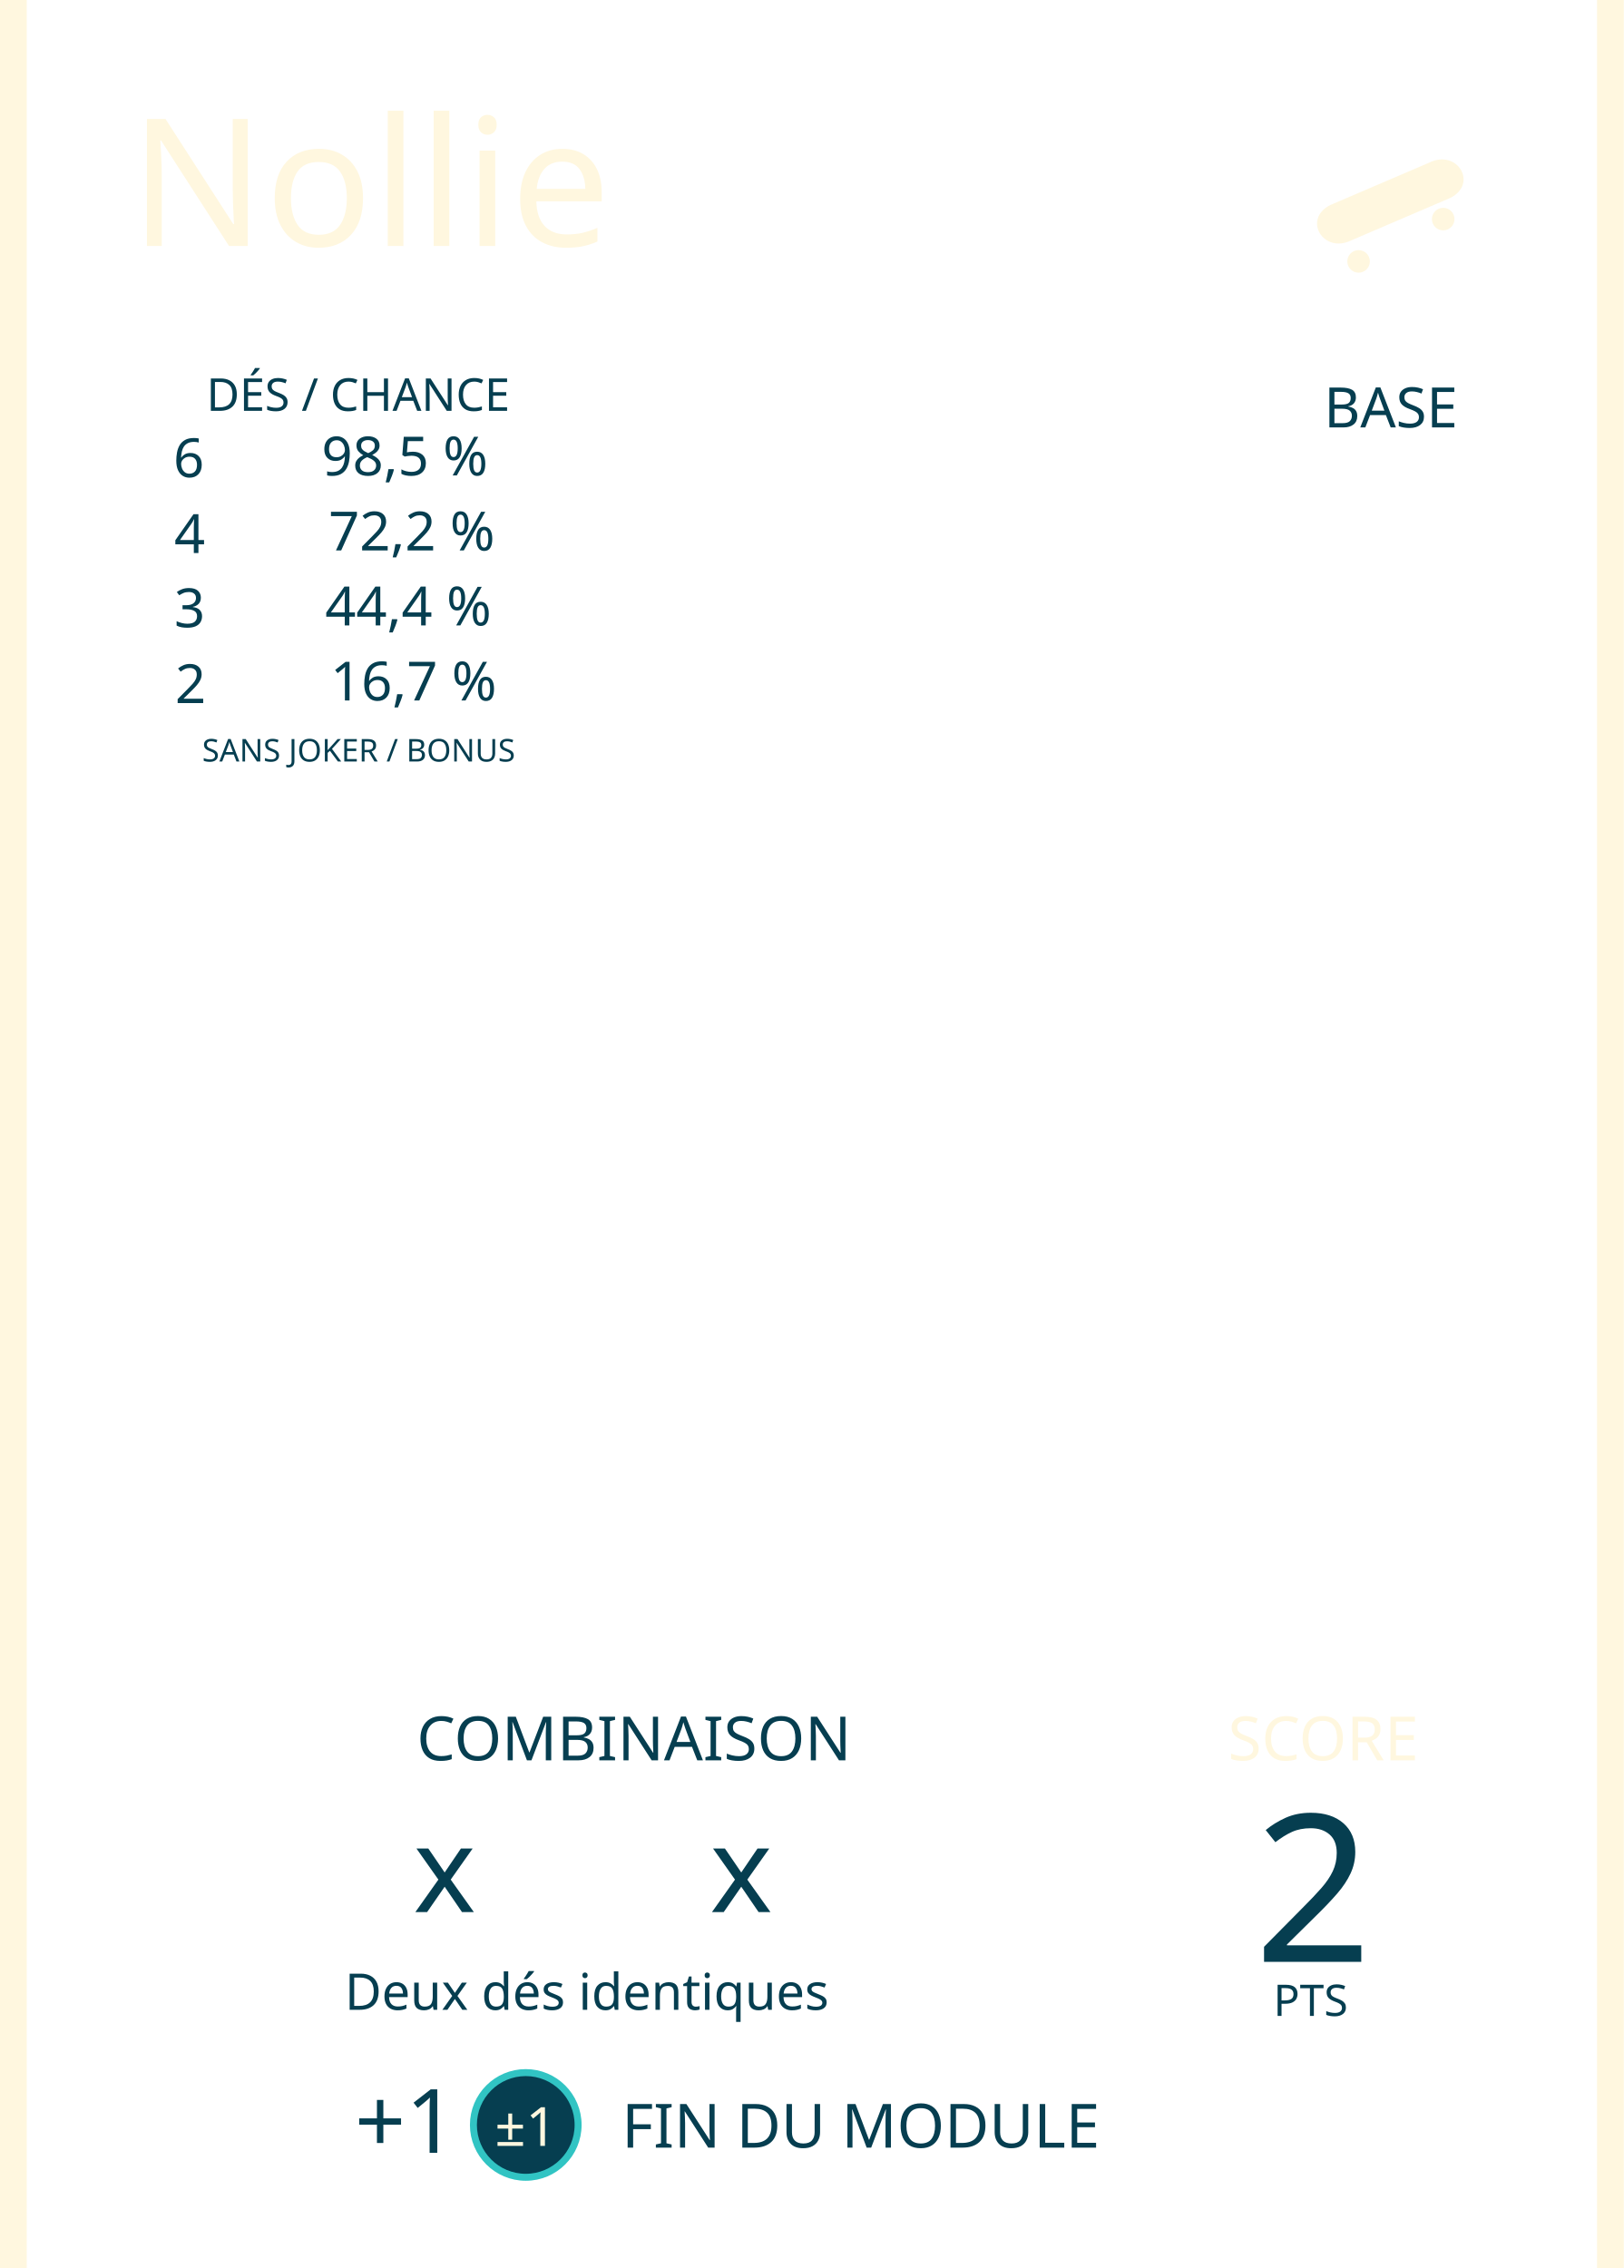
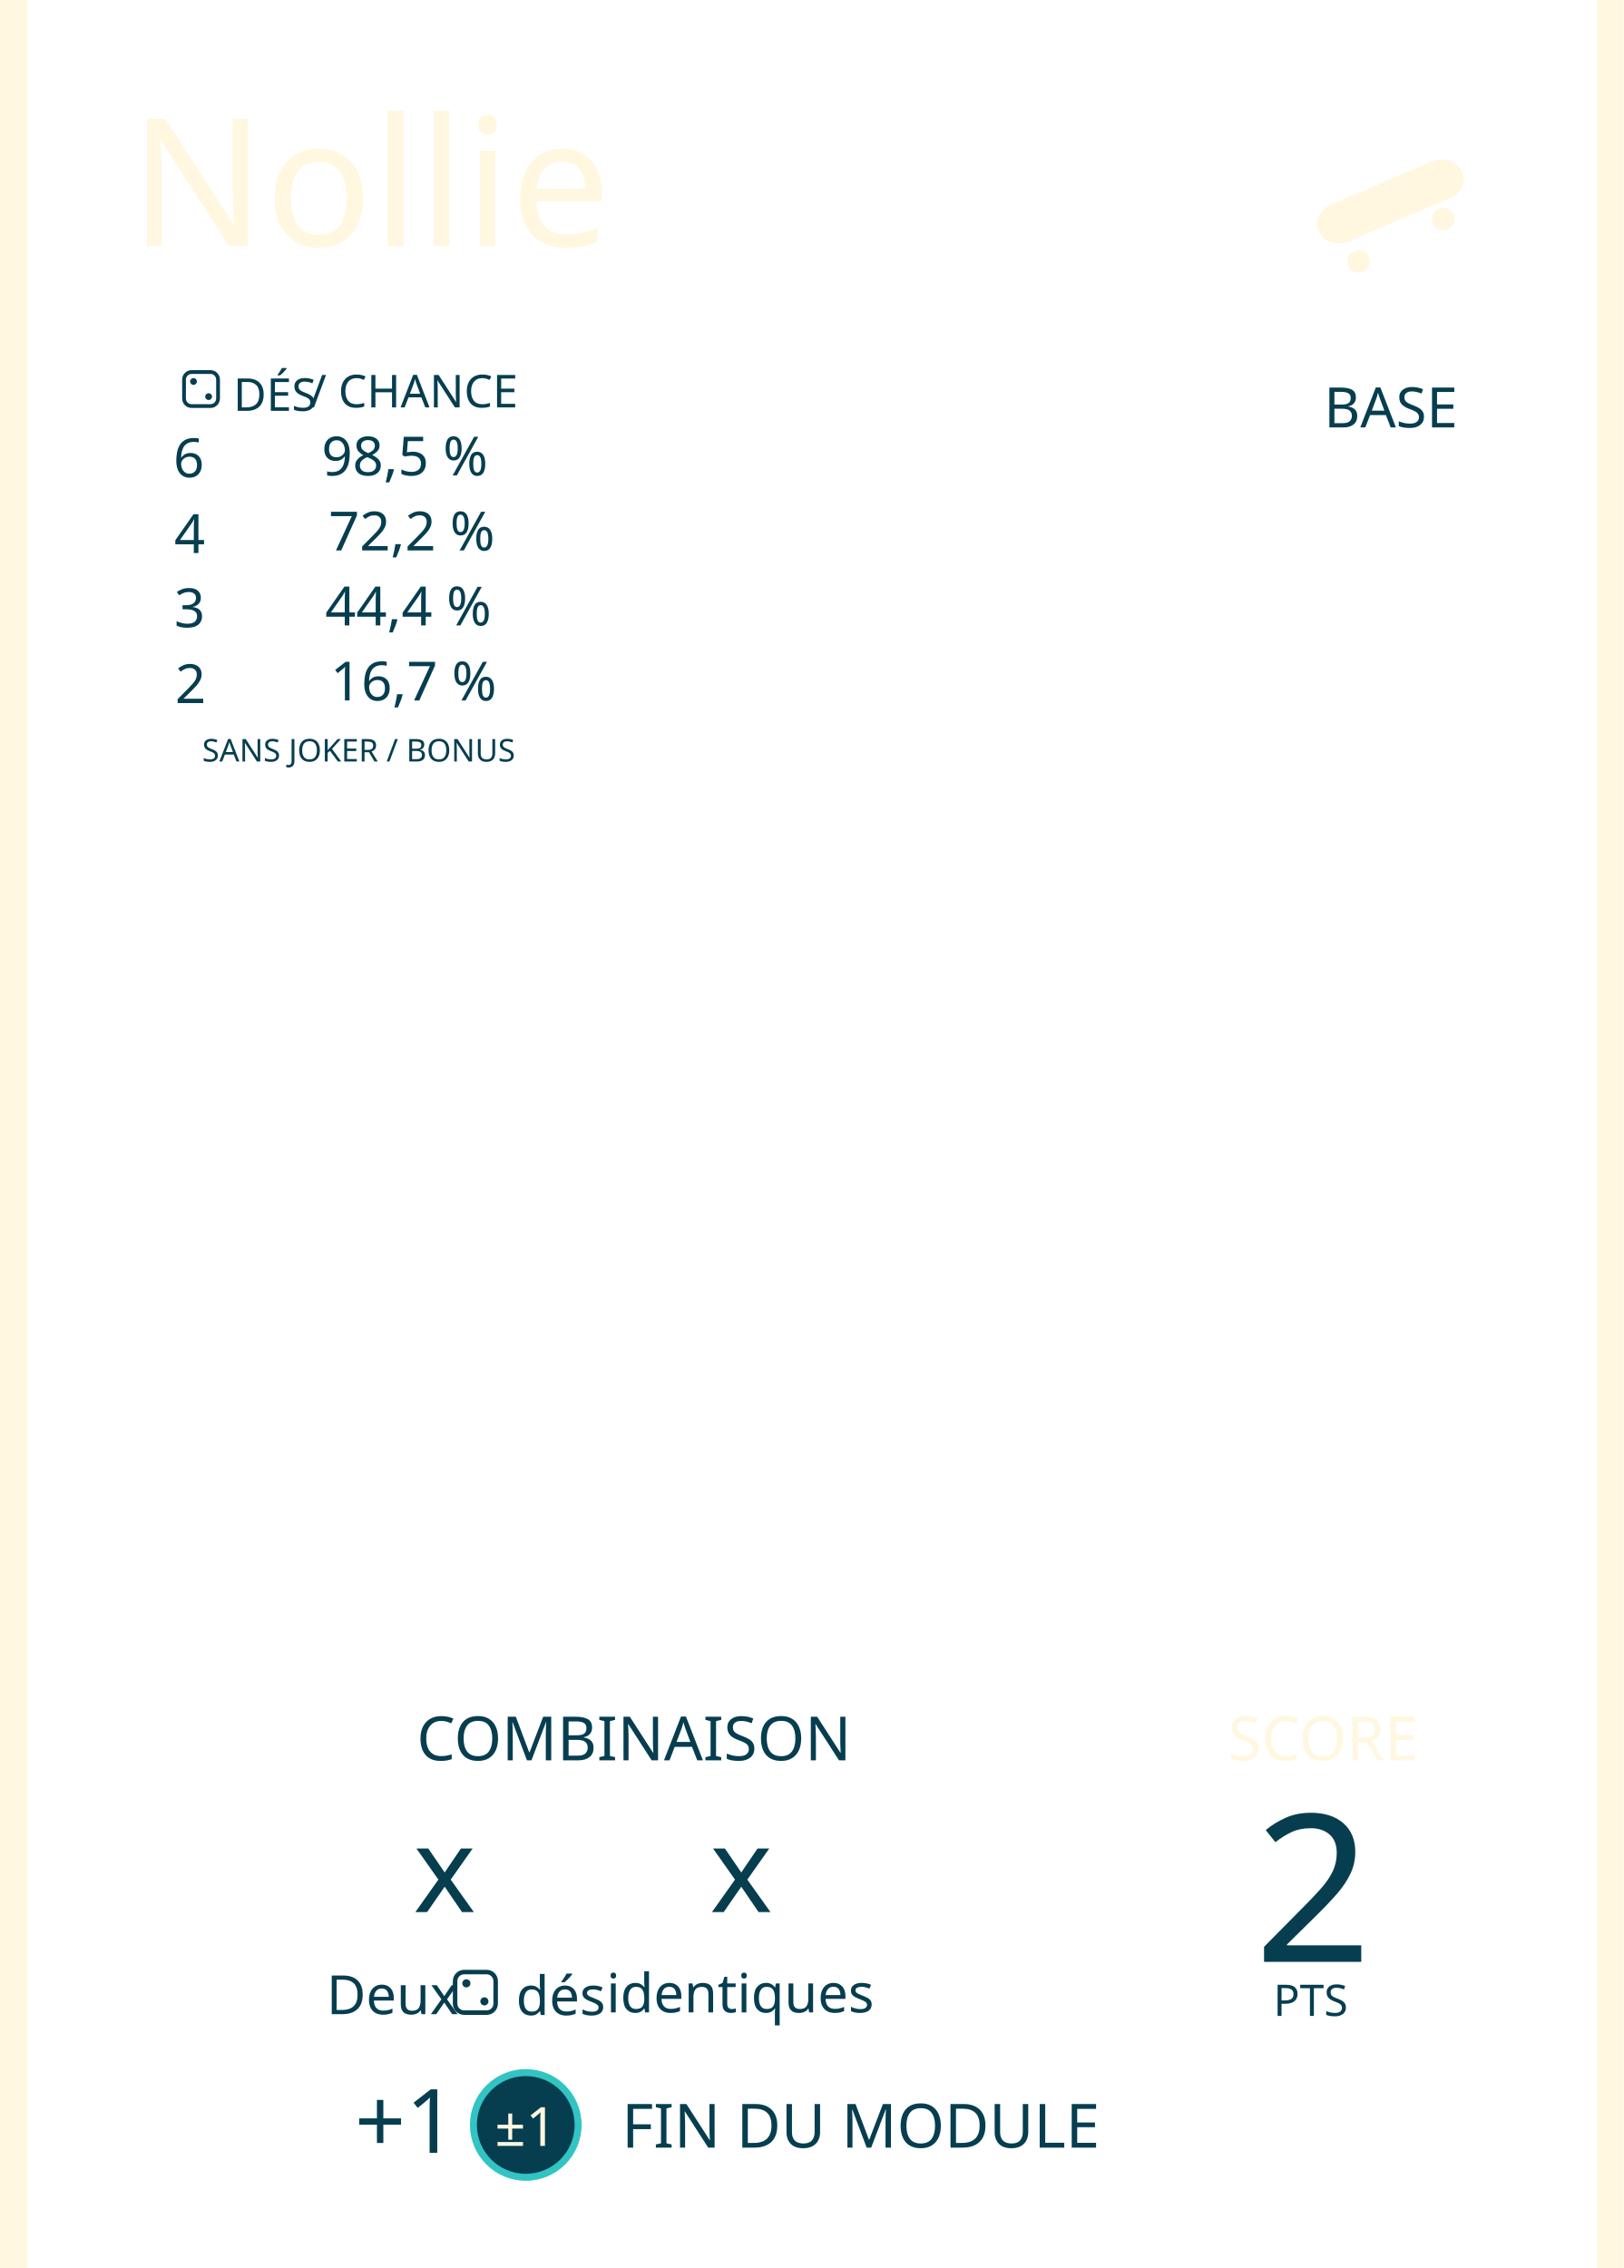
<svg xmlns="http://www.w3.org/2000/svg" width="1008" height="1408" viewBox="-15.341 0 930.682 1300" role="img">
  <g>
    <text x="59" y="141" fill="#fff7df" font-family="Impact,Arial Narrow,sans-serif" font-size="102" font-weight="400" id="card-title">Nollie</text>
    <g color="#fff7df">
      <svg x="731" y="69" width="97" height="97" class="type-icon type-kick" viewBox="0 0 24 24" fill="none" stroke="currentColor" stroke-width="2" stroke-linecap="round" stroke-linejoin="round" role="img" aria-label="kick">
        <path fill="currentColor" stroke="none" d="M4 12 18 6c4-2 7 3 3 5L7 17c-4 2-7-3-3-5Z" />
        <circle cx="8" cy="20" r="1.6" fill="currentColor" stroke="none" />
        <circle cx="20" cy="14" r="1.6" fill="currentColor" stroke="none" />
      </svg>
    </g>
    <g id="badge-information">
-       <text x="103" y="235.5" fill="#063e50" font-family="Impact,Arial Narrow,sans-serif" font-size="26" font-weight="400">DÉS / CHANCE</text>
+       <g transform="translate(172.5 223) scale(1)" color="#063e50">
+         <svg x="-85.61" y="-13" width="26" height="26" class="component-icon component-die" viewBox="0 0 24 24" fill="currentColor" aria-hidden="true">
+           <rect x="3" y="3" width="18" height="18" rx="4" fill="none" stroke="currentColor" stroke-width="2" />
+           <circle cx="8" cy="8" r="1.8" />
+           <circle cx="16" cy="16" r="1.8" />
+         </svg>
+         <text x="-54.11" y="12.5" fill="#063e50" font-family="Impact,Arial Narrow,sans-serif" font-size="26" font-weight="400">DÉS</text>
+         <text x="-10.39" y="10.5" fill="#063e50" font-family="Impact,Arial Narrow,sans-serif" font-size="26" font-weight="400">/ CHANCE</text>
+       </g>
      <text x="84" y="273.5" fill="#063e50" font-family="Impact,Arial Narrow,sans-serif" font-size="31" font-weight="400">6</text>
      <text x="169" y="272.5" fill="#063e50" font-family="Impact,Arial Narrow,sans-serif" font-size="31" font-weight="400">98,5 %</text>
      <text x="84.5" y="317" fill="#063e50" font-family="Impact,Arial Narrow,sans-serif" font-size="31" font-weight="400">4</text>
      <text x="173" y="315.5" fill="#063e50" font-family="Impact,Arial Narrow,sans-serif" font-size="31" font-weight="400">72,2 %</text>
      <text x="84.5" y="359.5" fill="#063e50" font-family="Impact,Arial Narrow,sans-serif" font-size="31" font-weight="400">3</text>
      <text x="171" y="358.5" fill="#063e50" font-family="Impact,Arial Narrow,sans-serif" font-size="31" font-weight="400">44,4 %</text>
      <text x="85" y="403" fill="#063e50" font-family="Impact,Arial Narrow,sans-serif" font-size="31" font-weight="400">2</text>
      <text x="174" y="401.5" fill="#063e50" font-family="Impact,Arial Narrow,sans-serif" font-size="31" font-weight="400">16,7 %</text>
      <text x="100.5" y="436.5" fill="#063e50" font-family="Impact,Arial Narrow,sans-serif" font-size="18" font-weight="400">SANS JOKER / BONUS</text>
      <text x="743.5" y="245" fill="#063e50" font-family="Impact,Arial Narrow,sans-serif" font-size="32" font-weight="400" id="badge-label">BASE</text>
    </g>
    <text x="223.5" y="1009" fill="#063e50" font-family="Impact,Arial Narrow,sans-serif" font-size="35" font-weight="400" id="requirement-heading">COMBINAISON</text>
    <text x="221.5" y="1096" fill="#063e50" font-family="Impact,Arial Narrow,sans-serif" font-size="68" font-weight="400" id="socket-0">x</text>
    <text x="391.5" y="1096" fill="#063e50" font-family="Impact,Arial Narrow,sans-serif" font-size="68" font-weight="400" id="socket-1">x</text>
-     <text x="321" y="1152" fill="#063e50" font-size="29" font-weight="400" text-anchor="middle" font-family="Arial Narrow,Segoe UI,sans-serif">Deux dés identiques</text>
+     <g transform="translate(321 1142) scale(1)" color="#063e50">
+       <text x="-149.195" y="12.5" fill="#063e50" font-family="Impact,Arial Narrow,sans-serif" font-size="31" font-weight="400">Deux</text>
+       <svg x="-79.375" y="-15.5" width="31" height="31" class="component-icon component-die" viewBox="0 0 24 24" fill="currentColor" aria-hidden="true">
+         <rect x="3" y="3" width="18" height="18" rx="4" fill="none" stroke="currentColor" stroke-width="2" />
+         <circle cx="8" cy="8" r="1.8" />
+         <circle cx="16" cy="16" r="1.8" />
+       </svg>
+       <text x="-40.625" y="13" fill="#063e50" font-family="Impact,Arial Narrow,sans-serif" font-size="31" font-weight="400">dés</text>
+       <text x="11.195" y="11.5" fill="#063e50" font-family="Impact,Arial Narrow,sans-serif" font-size="31" font-weight="400">identiques</text>
+     </g>
    <text x="688.5" y="1009" fill="#fff7df" font-family="Impact,Arial Narrow,sans-serif" font-size="35" font-weight="400" id="score-heading">SCORE</text>
    <g id="score-information">
      <text x="703.5" y="1124.5" fill="#063e50" font-family="Impact,Arial Narrow,sans-serif" font-size="118" font-weight="400" id="card-score">2</text>
      <text x="714.5" y="1155.5" fill="#063e50" font-family="Impact,Arial Narrow,sans-serif" font-size="25" font-weight="400" id="score-unit">PTS</text>
    </g>
    <text x="188" y="1234" fill="#063e50" font-family="Impact,Arial Narrow,sans-serif" font-size="51" font-weight="400">+1</text>
    <g transform="translate(286 1218)">
      <circle r="30" fill="#063e50" stroke="#31c4c3" stroke-width="4" />
      <text x="0" y="12" fill="#fff7df" font-family="Impact,Arial Narrow,sans-serif" font-size="31" font-weight="400" text-anchor="middle">±1</text>
    </g>
    <text x="341" y="1231" fill="#063e50" font-family="Impact,Arial Narrow,sans-serif" font-size="35" font-weight="400">FIN DU MODULE</text>
  </g>
  <rect x="-15.341" y="0" width="15.341" height="1300" fill="#fff7df" />
  <rect x="900" y="0" width="15.341" height="1300" fill="#fff7df" />
</svg>
